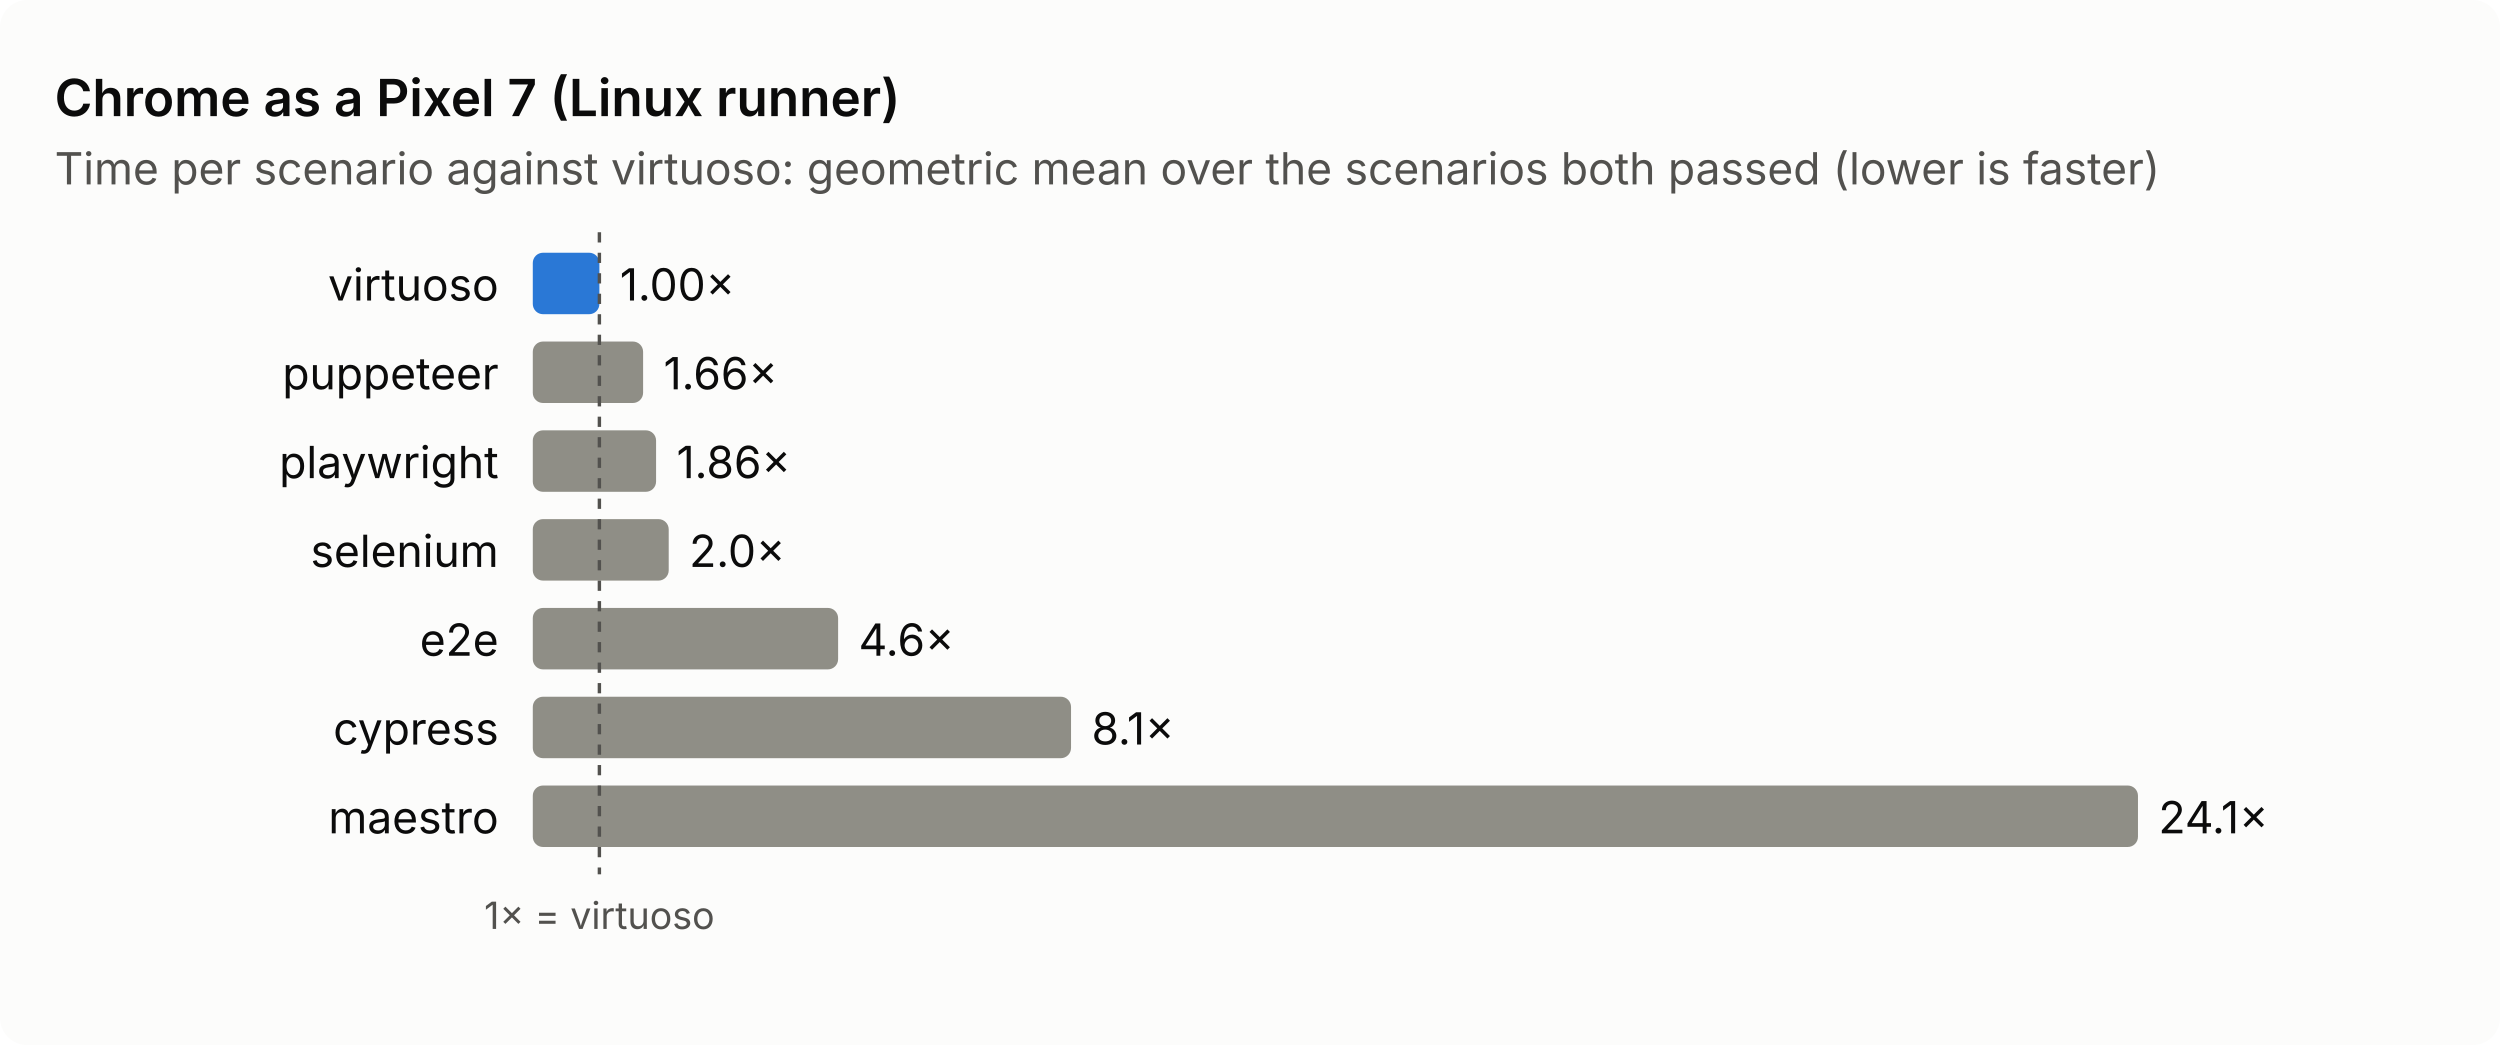
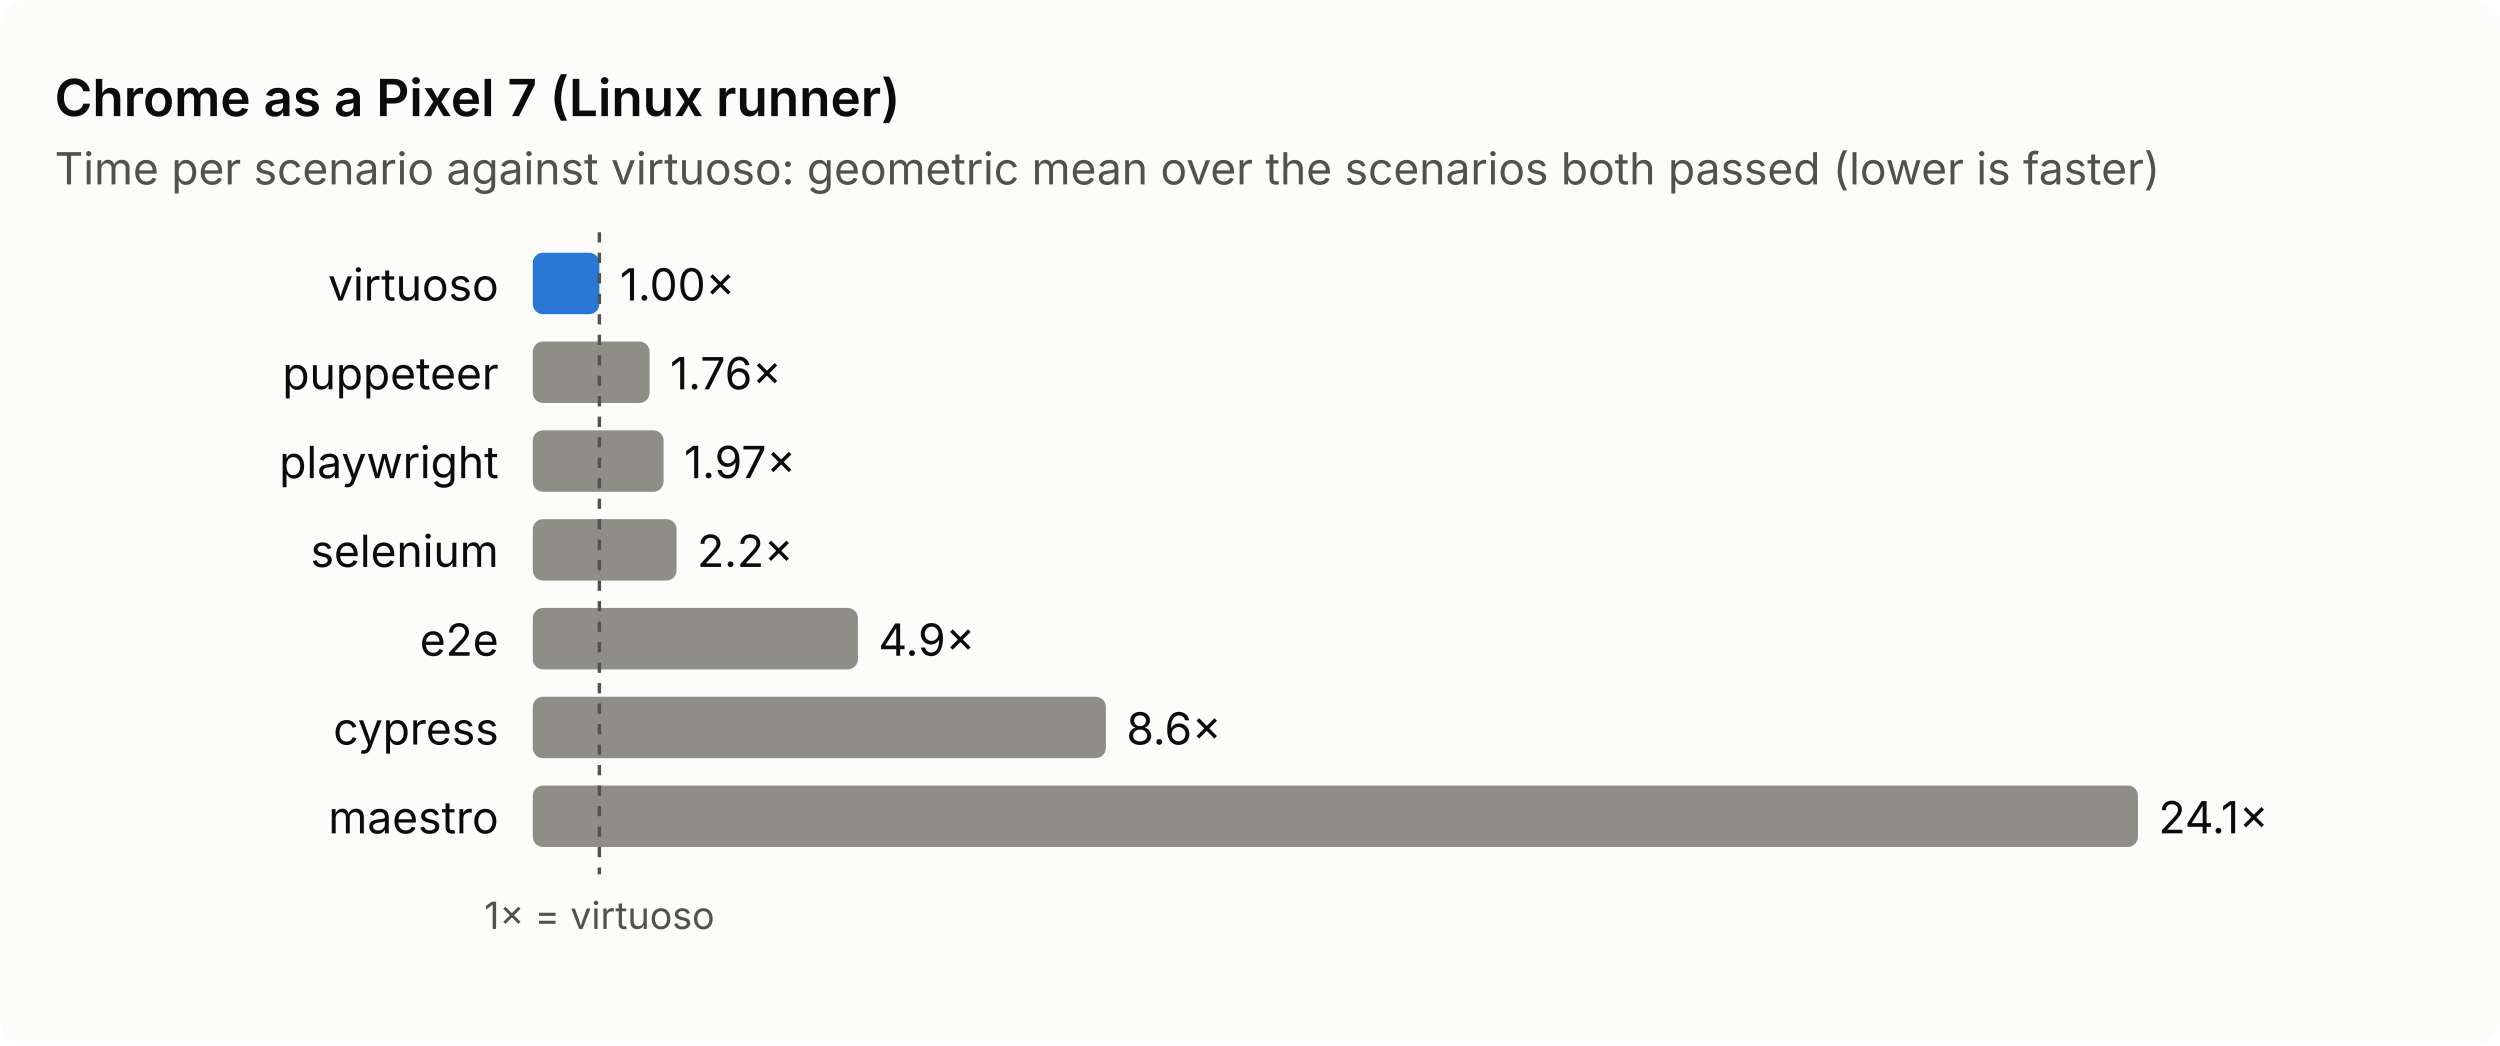
<svg xmlns="http://www.w3.org/2000/svg" viewBox="0 0 732 306" width="732" height="306" role="img" aria-label="Chrome as a Pixel 7 (Linux runner): time per scenario against virtuoso">
  <style>text{font:13px system-ui,-apple-system,'Segoe UI',sans-serif;fill:#0b0b0b}.sub,.axis{fill:#52514e}.axis{font-size:11px}.title{font-size:15px;font-weight:600}.bg{fill:#fcfcfb}.bar{fill:#8f8e86}.base{fill:#2a78d6}.ref{stroke:#52514e;stroke-dasharray:3 3}@media (prefers-color-scheme: dark){.bg{fill:#1a1a19}text{fill:#f0efec}.sub,.axis{fill:#c3c2b7}.base{fill:#3987e5}.ref{stroke:#c3c2b7}}</style>
  <rect class="bg" width="732" height="306" rx="8" />
  <text class="title" x="16" y="34.0">Chrome as a Pixel 7 (Linux runner)</text>
  <text class="sub" x="16" y="54.0">Time per scenario against virtuoso: geometric mean over the scenarios both passed (lower is faster)</text>
  <text x="146.0" y="88.0" text-anchor="end">virtuoso</text>
  <rect class="bar base" x="156" y="74.0" width="19.5" height="18" rx="3" />
  <text x="181.5" y="88.0">1.00×</text>
  <text x="146.0" y="114.0" text-anchor="end">puppeteer</text>
-   <rect class="bar" x="156" y="100.0" width="32.3" height="18" rx="3" />
-   <text x="194.3" y="114.0">1.66×</text>
+   <rect class="bar" x="156" y="100.0" width="34.2" height="18" rx="3" />
+   <text x="196.2" y="114.0">1.76×</text>
  <text x="146.0" y="140.0" text-anchor="end">playwright</text>
-   <rect class="bar" x="156" y="126.0" width="36.1" height="18" rx="3" />
-   <text x="198.1" y="140.0">1.86×</text>
+   <rect class="bar" x="156" y="126.0" width="38.3" height="18" rx="3" />
+   <text x="200.3" y="140.0">1.97×</text>
  <text x="146.0" y="166.0" text-anchor="end">selenium</text>
-   <rect class="bar" x="156" y="152.0" width="39.8" height="18" rx="3" />
-   <text x="201.8" y="166.0">2.0×</text>
+   <rect class="bar" x="156" y="152.0" width="42.1" height="18" rx="3" />
+   <text x="204.1" y="166.0">2.2×</text>
  <text x="146.0" y="192.0" text-anchor="end">e2e</text>
-   <rect class="bar" x="156" y="178.0" width="89.4" height="18" rx="3" />
-   <text x="251.4" y="192.0">4.6×</text>
+   <rect class="bar" x="156" y="178.0" width="95.2" height="18" rx="3" />
+   <text x="257.2" y="192.0">4.9×</text>
  <text x="146.0" y="218.0" text-anchor="end">cypress</text>
-   <rect class="bar" x="156" y="204.0" width="157.6" height="18" rx="3" />
-   <text x="319.6" y="218.0">8.1×</text>
+   <rect class="bar" x="156" y="204.0" width="167.8" height="18" rx="3" />
+   <text x="329.8" y="218.0">8.6×</text>
  <text x="146.0" y="244.0" text-anchor="end">maestro</text>
  <rect class="bar" x="156" y="230.0" width="470.0" height="18" rx="3" />
  <text x="632.0" y="244.0">24.1×</text>
  <line class="ref" x1="175.5" y1="68.0" x2="175.5" y2="256.0" />
  <text class="axis" x="175.5" y="272.0" text-anchor="middle">1× = virtuoso</text>
</svg>
